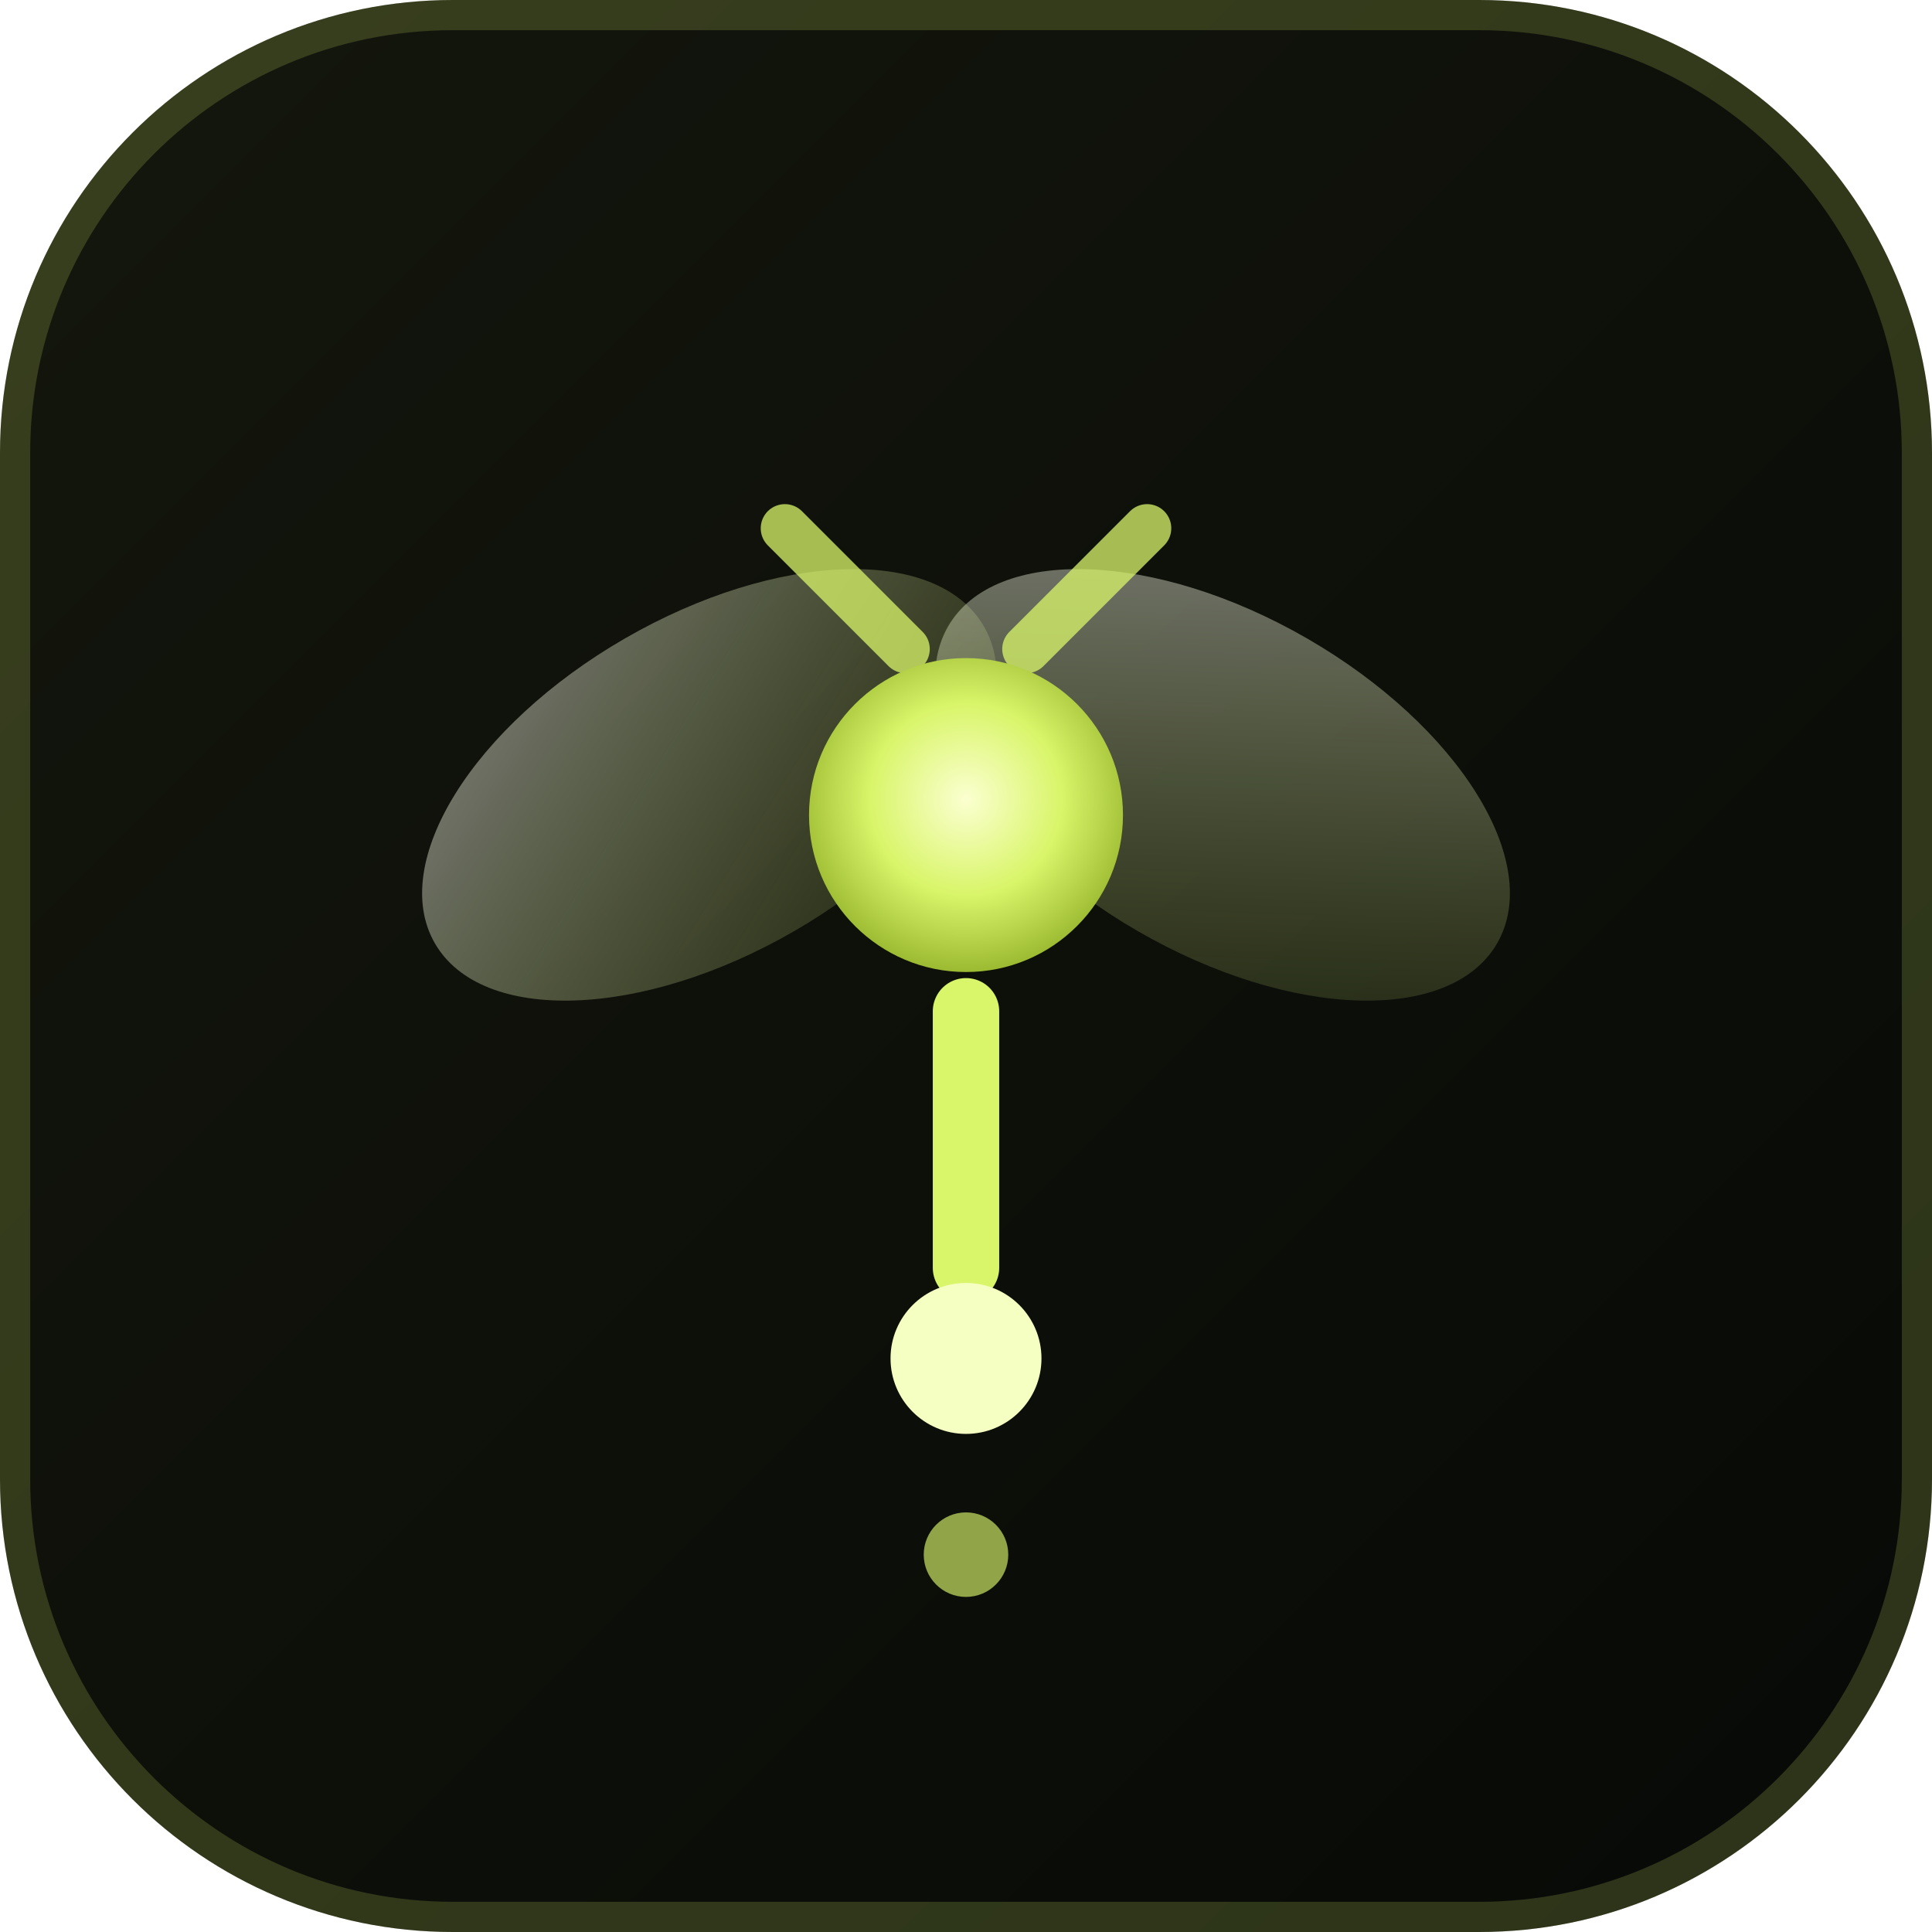
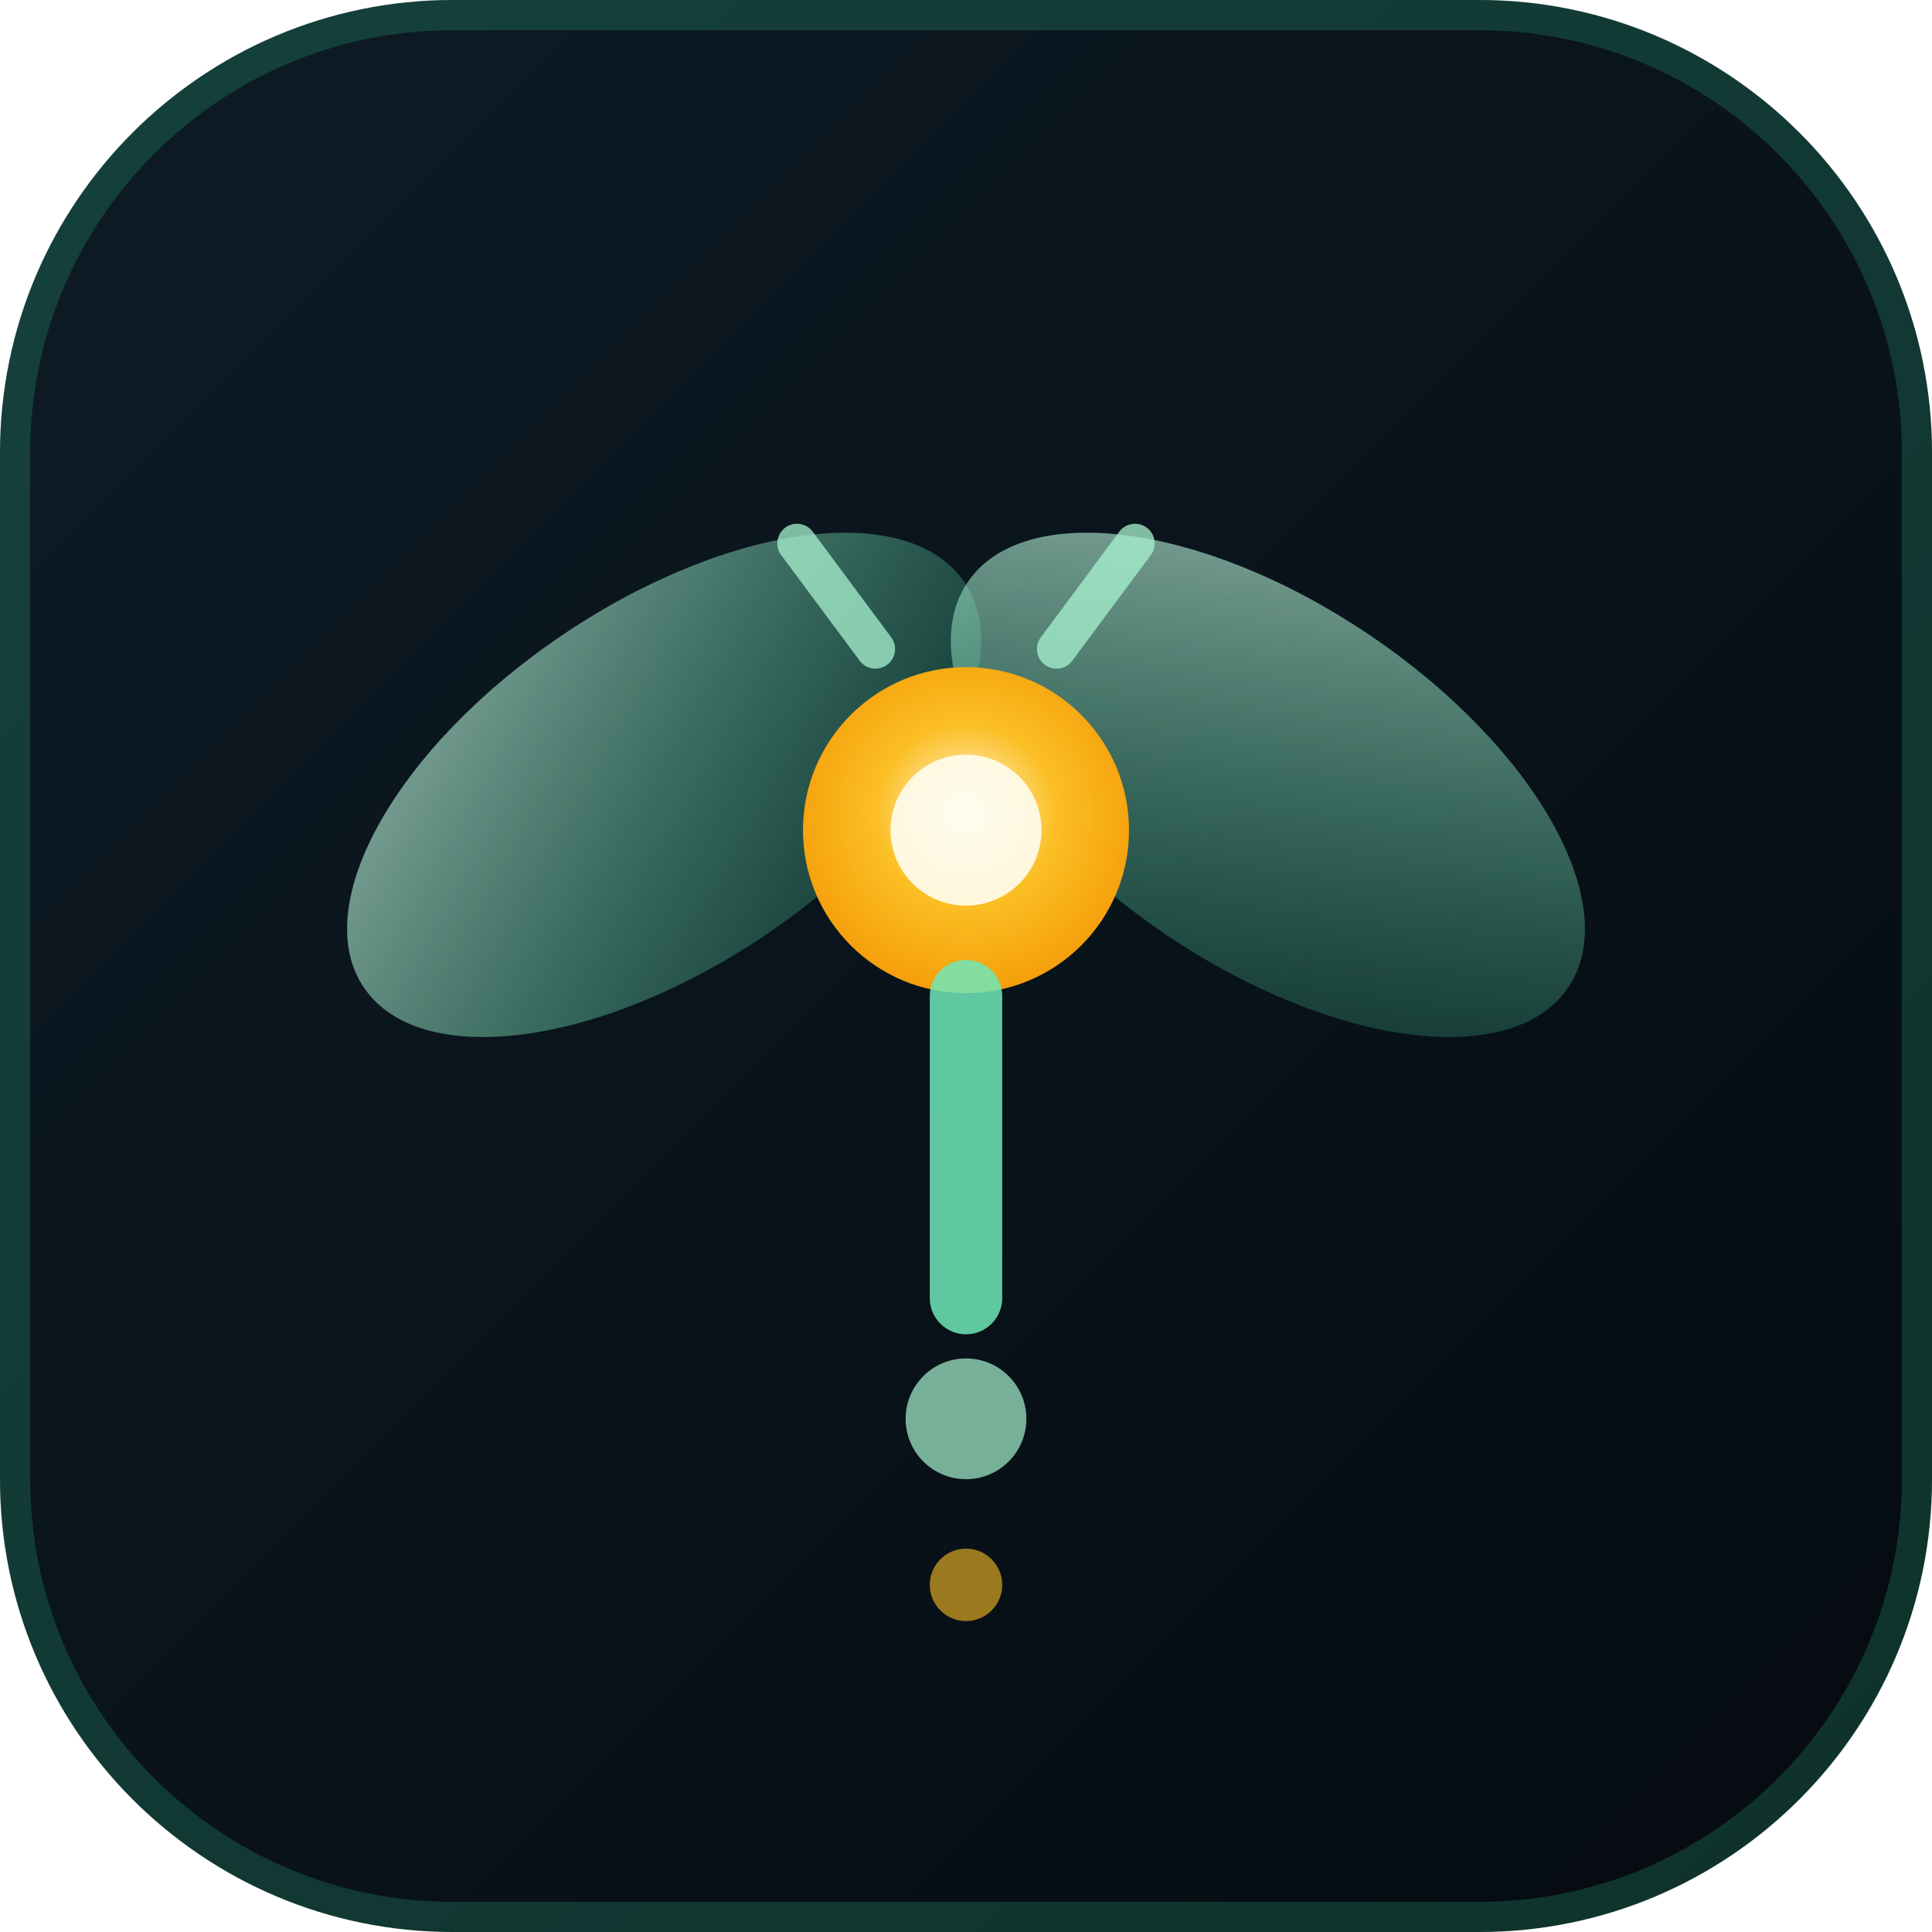
<svg xmlns="http://www.w3.org/2000/svg" viewBox="0 0 64 64" width="64" height="64" role="img" aria-label="FireflyOS">
  <defs>
-     <linearGradient id="bg" x1="0" y1="0" x2="1" y2="1">
-       <stop offset="0" stop-color="#14170d" />
-       <stop offset="1" stop-color="#070906" />
+     <linearGradient id="tile" x1="0" y1="0" x2="1" y2="1">
+       <stop offset="0" stop-color="#0e1c26" />
+       <stop offset="1" stop-color="#050a10" />
    </linearGradient>
-     <radialGradient id="glow" cx="50%" cy="45%" r="55%">
-       <stop offset="0" stop-color="#fbffd0" />
-       <stop offset="0.55" stop-color="#d9f56a" />
-       <stop offset="1" stop-color="#9cba31" />
+     <linearGradient id="w" x1="0" y1="0" x2="1" y2="1">
+       <stop offset="0" stop-color="#d1fae5" stop-opacity=".95" />
+       <stop offset="1" stop-color="#34d399" stop-opacity=".22" />
+     </linearGradient>
+     <radialGradient id="c" cx="50%" cy="45%" r="55%">
+       <stop offset="0" stop-color="#fffbe8" />
+       <stop offset=".5" stop-color="#fbbf24" />
+       <stop offset="1" stop-color="#f59e0b" />
    </radialGradient>
-     <linearGradient id="wing" x1="0" y1="0" x2="1" y2="1">
-       <stop offset="0" stop-color="#ffffff" stop-opacity=".9" />
-       <stop offset="1" stop-color="#d9f56a" stop-opacity=".18" />
-     </linearGradient>
  </defs>
-   <rect width="64" height="64" rx="15" fill="url(#bg)" />
-   <rect x="0.5" y="0.5" width="63" height="63" rx="14.5" fill="none" stroke="#d9f56a" stroke-opacity=".18" />
-   <ellipse cx="23.5" cy="26" rx="10.5" ry="5.6" transform="rotate(-30 23.5 26)" fill="url(#wing)" opacity=".5" />
-   <ellipse cx="40.5" cy="26" rx="10.5" ry="5.6" transform="rotate(30 40.5 26)" fill="url(#wing)" opacity=".5" />
-   <path d="M30 21.5l-4-4M34 21.5l4-4" stroke="#d9f56a" stroke-width="1.6" stroke-linecap="round" opacity=".75" />
-   <circle cx="32" cy="27" r="5.2" fill="url(#glow)" />
-   <path d="M32 33.5v8.5" stroke="#d9f56a" stroke-width="2.2" stroke-linecap="round" />
-   <circle cx="32" cy="45" r="2.5" fill="#f6ffc2" />
-   <circle cx="32" cy="51.5" r="1.4" fill="#d9f56a" opacity=".65" />
+   <rect width="64" height="64" rx="15" fill="url(#tile)" />
+   <rect x=".5" y=".5" width="63" height="63" rx="14.5" fill="none" stroke="#34d399" stroke-opacity=".20" />
+   <ellipse cx="22" cy="26" rx="12" ry="6" transform="rotate(-34 22 26)" fill="url(#w)" opacity=".7" />
+   <ellipse cx="42" cy="26" rx="12" ry="6" transform="rotate(34 42 26)" fill="url(#w)" opacity=".7" />
+   <path d="M29 21.5 26.4 18M35 21.5l2.6-3.5" stroke="#a7f3d0" stroke-width="1.3" stroke-linecap="round" opacity=".75" />
+   <circle cx="32" cy="27.5" r="5.4" fill="url(#c)" />
+   <circle cx="32" cy="27.5" r="2.5" fill="#fffdf0" opacity=".9" />
+   <path d="M32 33v10" stroke="#6ee7b7" stroke-width="2.4" stroke-linecap="round" opacity=".85" />
+   <circle cx="32" cy="47" r="2" fill="#a7f3d0" opacity=".7" />
+   <circle cx="32" cy="52.5" r="1.2" fill="#fbbf24" opacity=".6" />
</svg>
